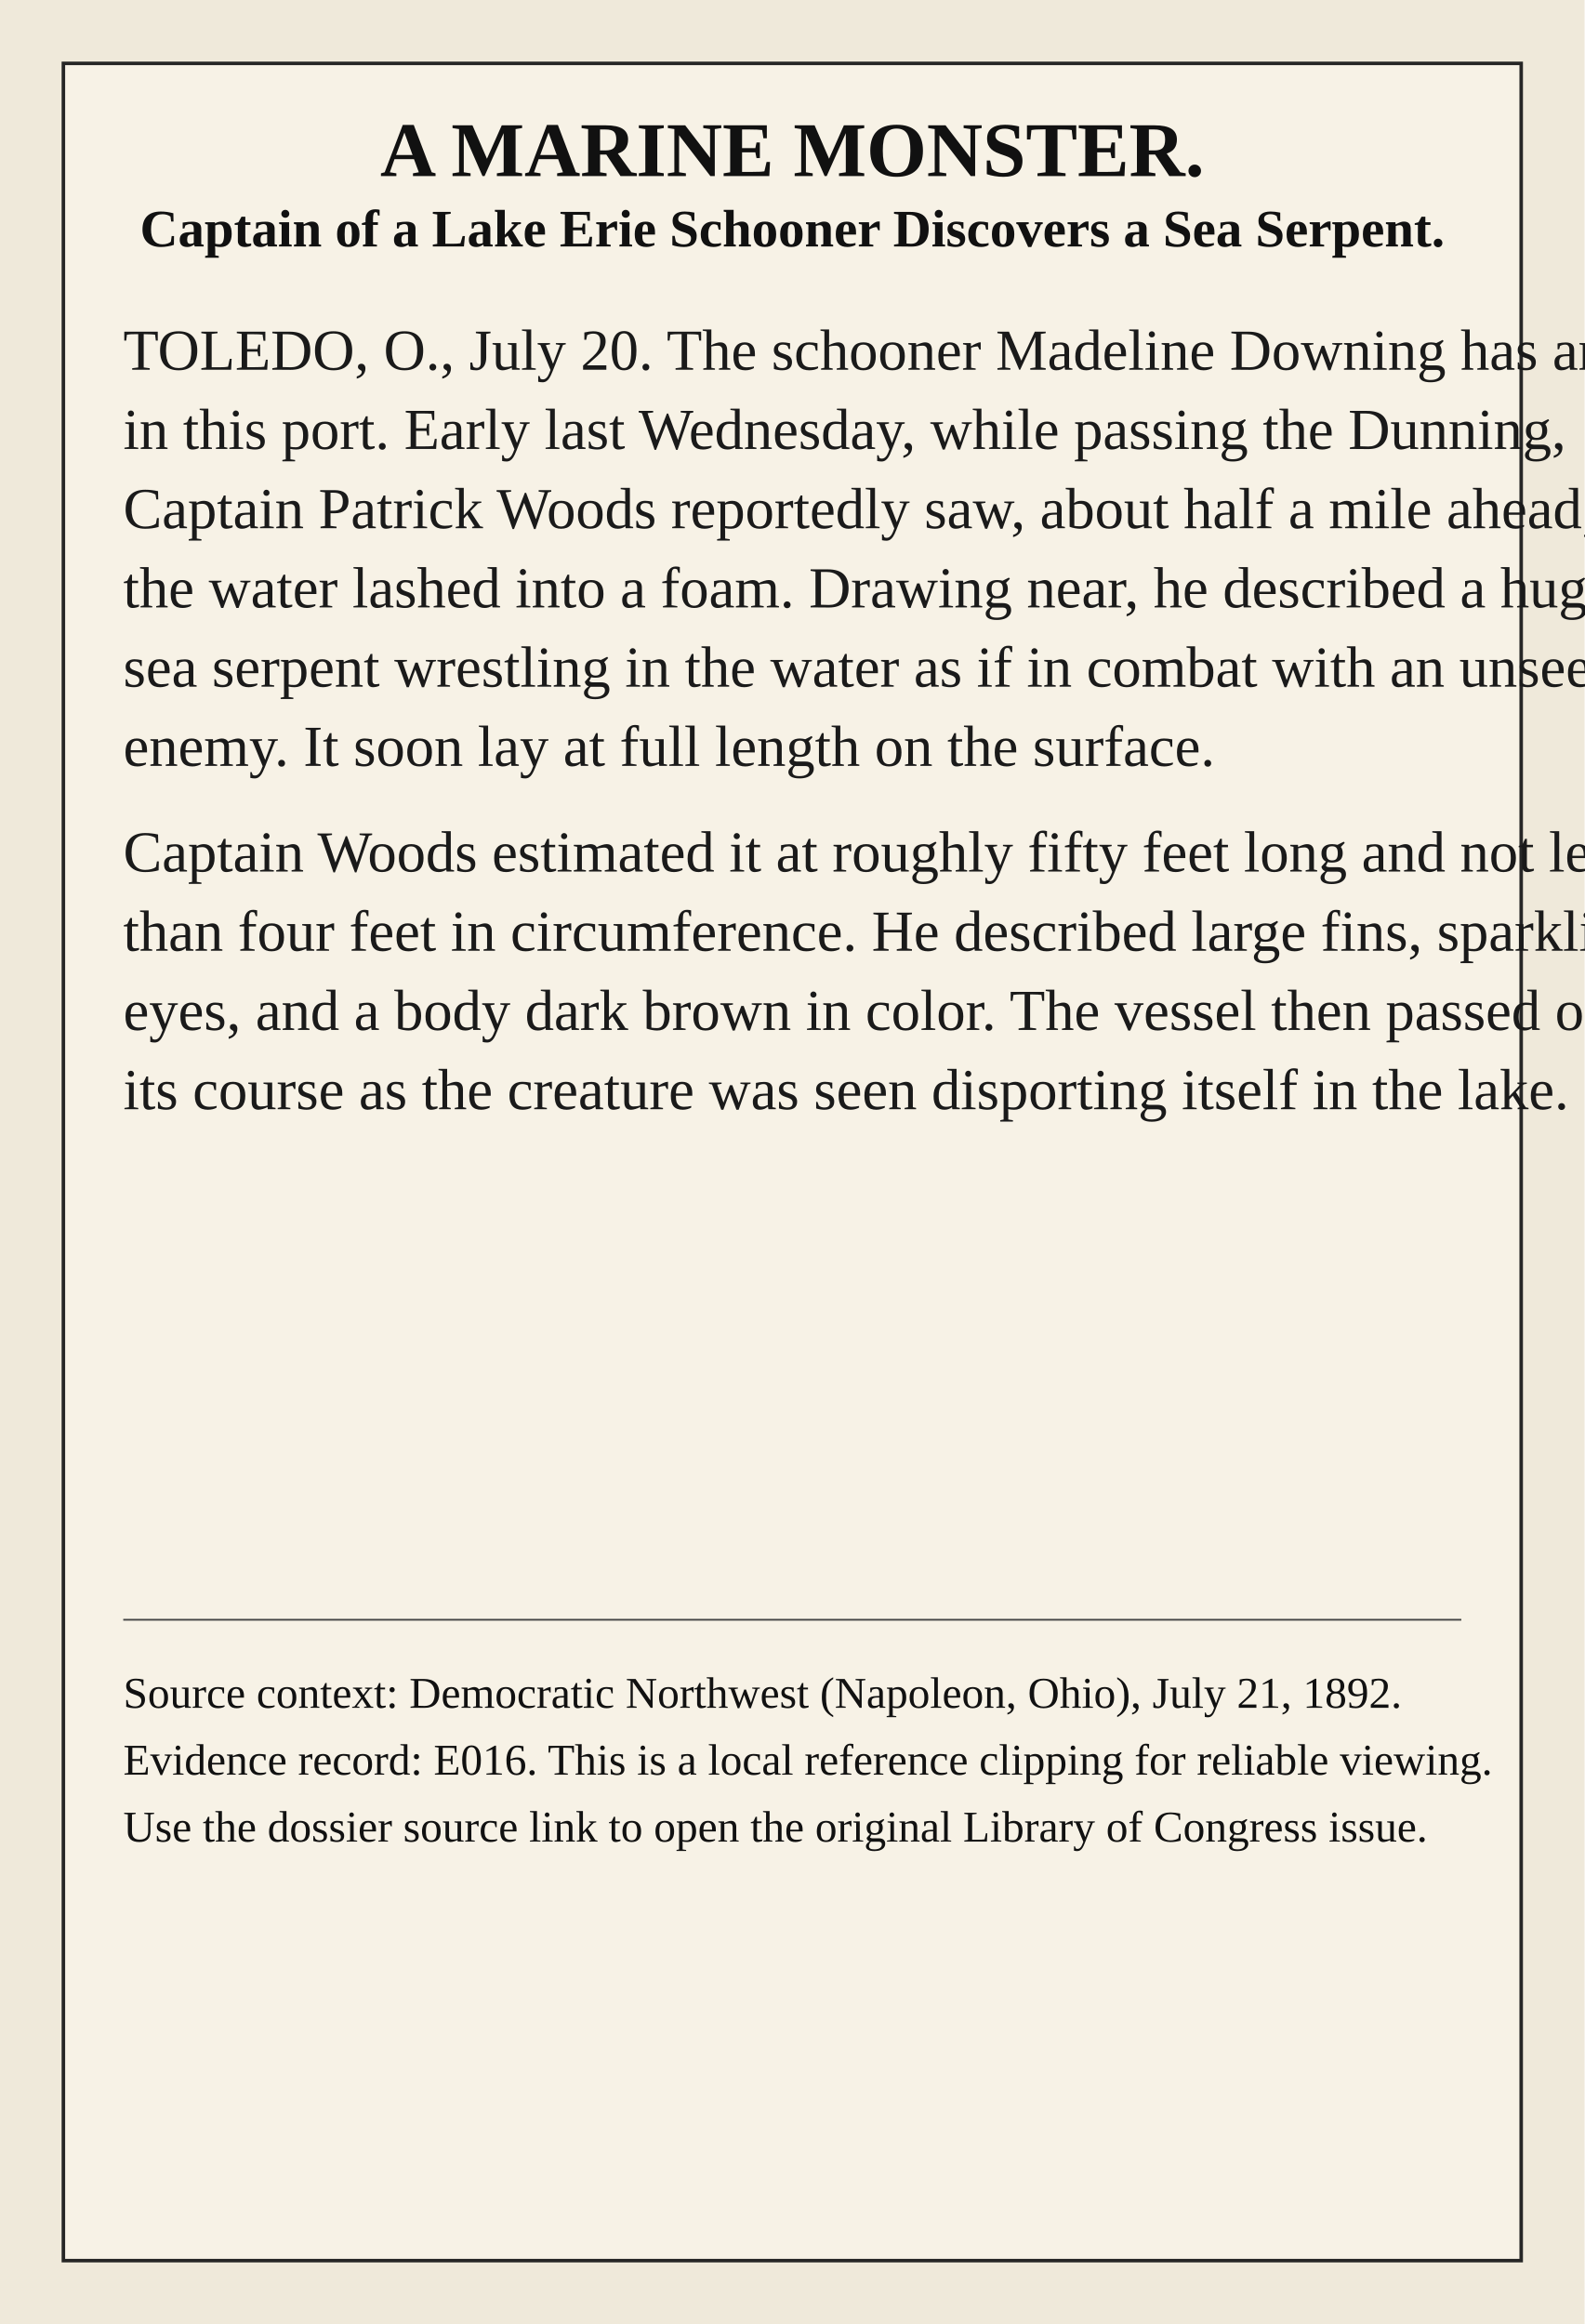
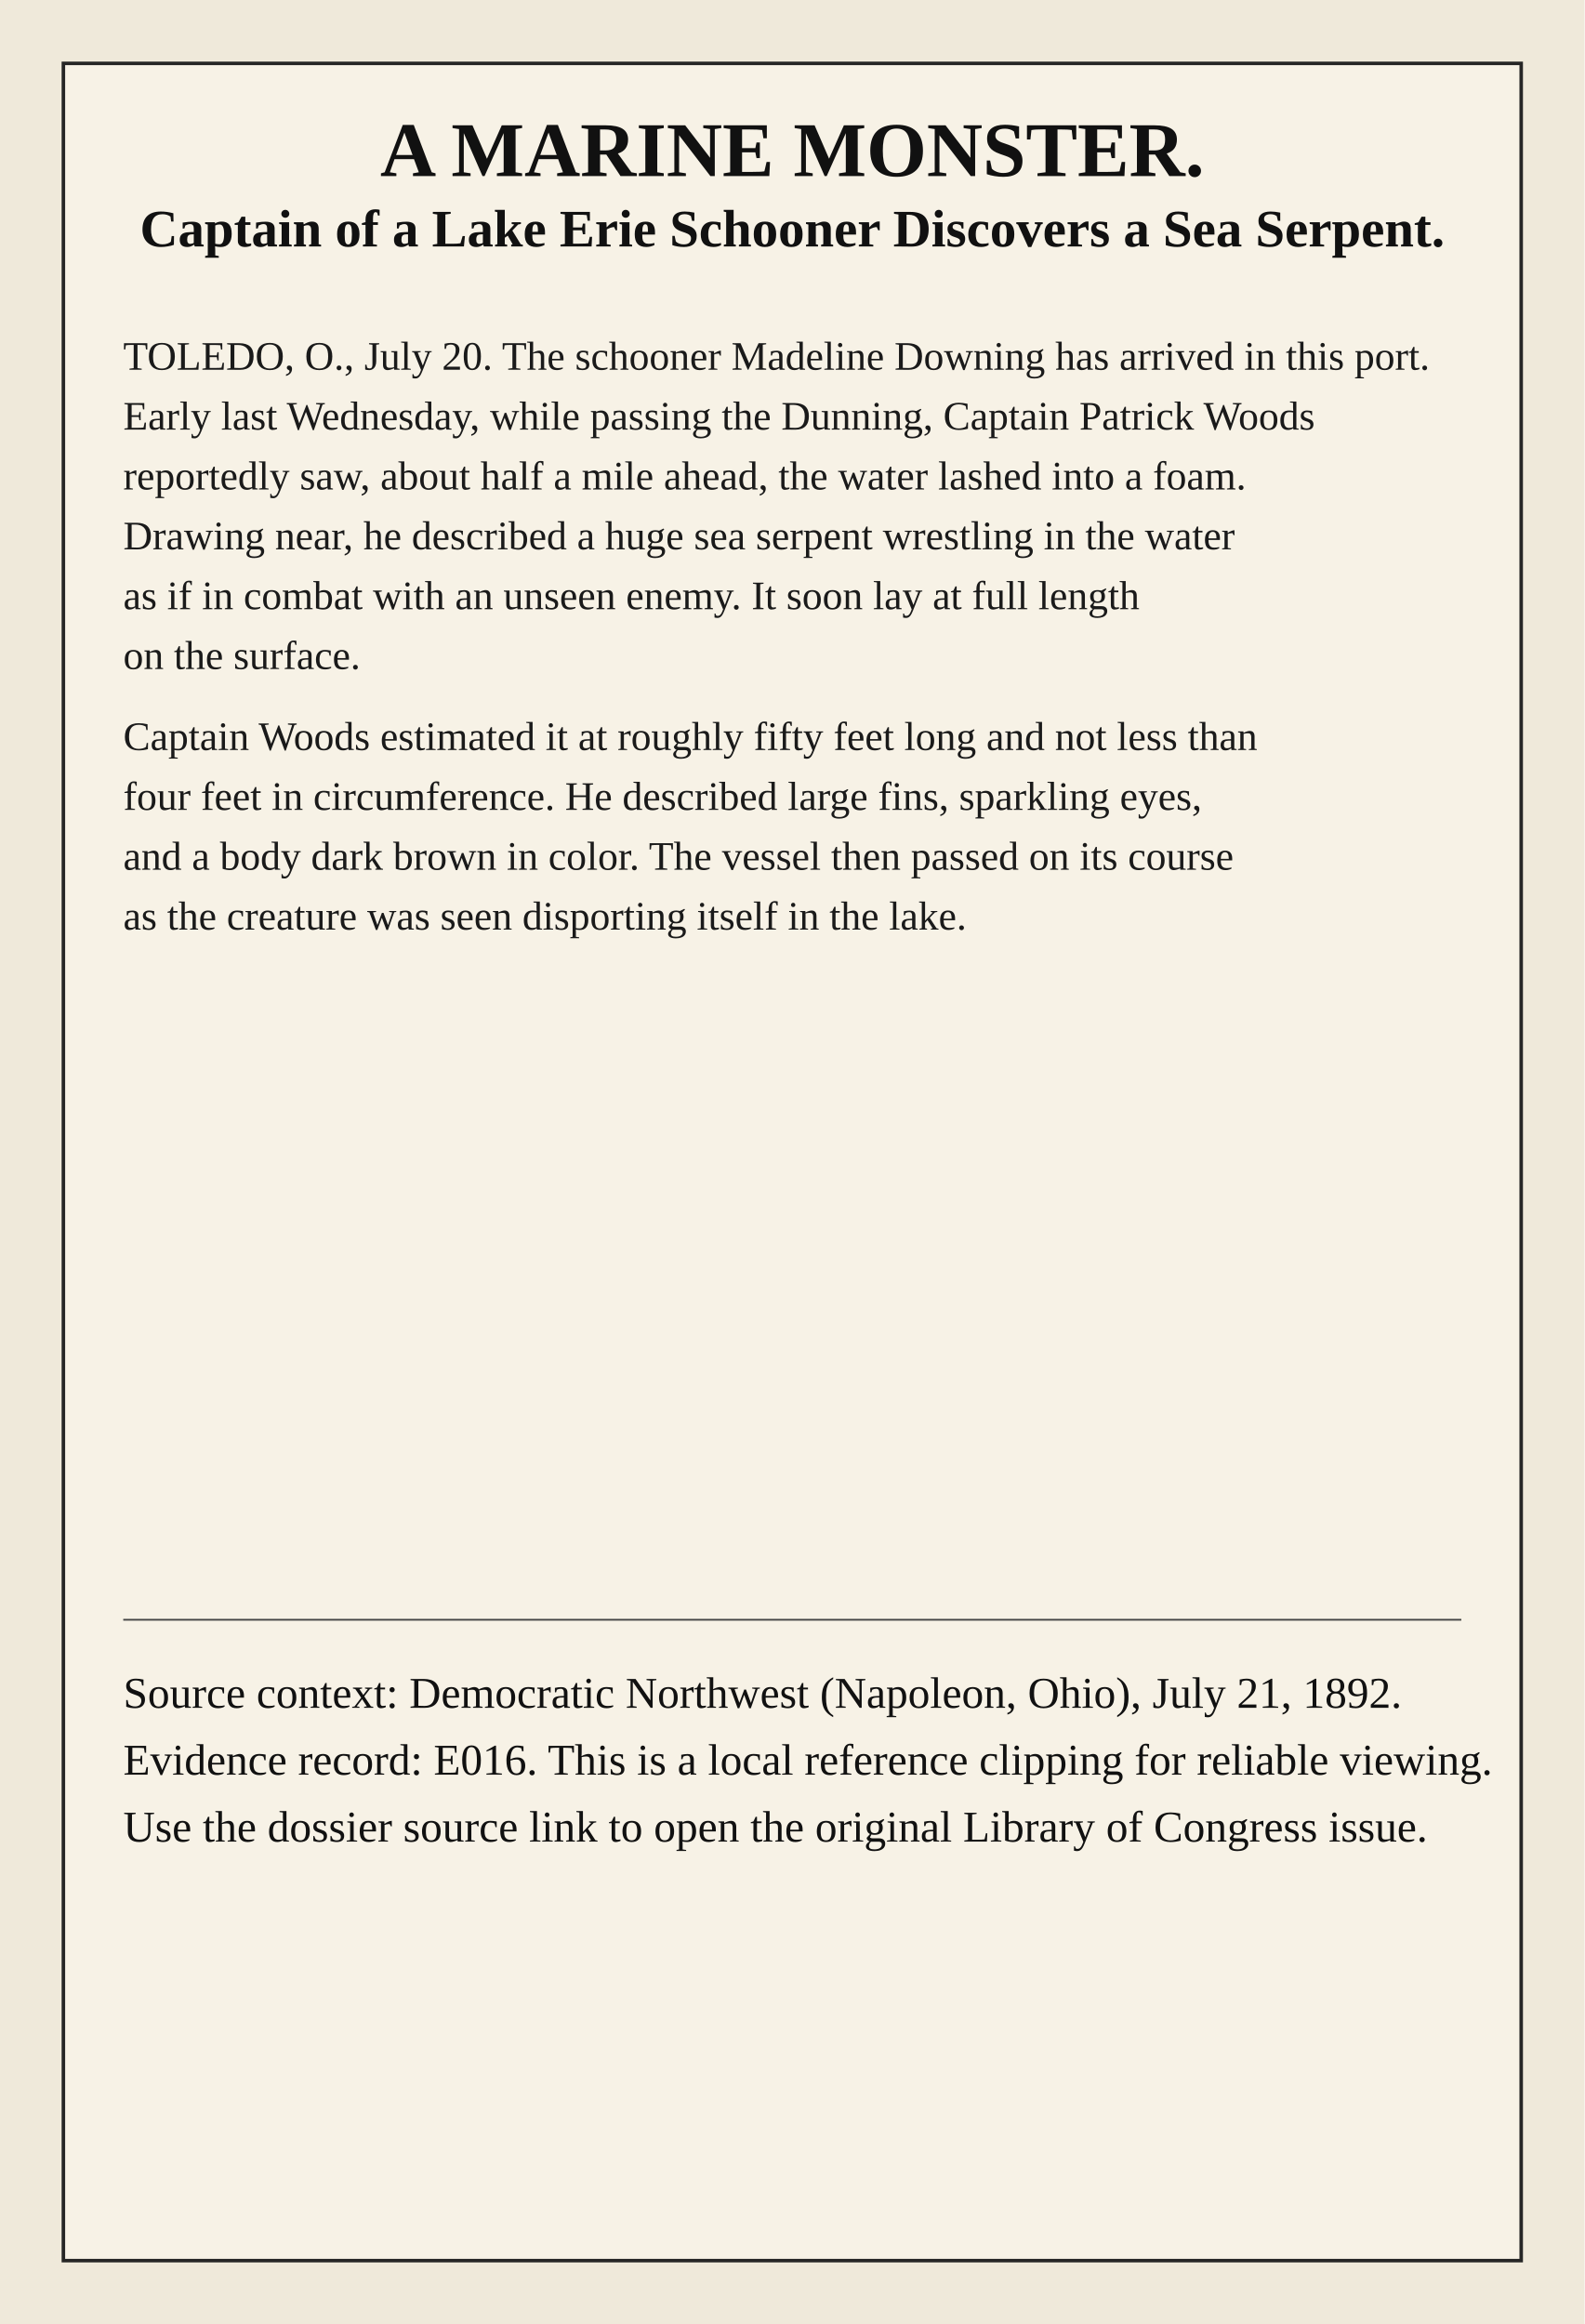
<svg xmlns="http://www.w3.org/2000/svg" width="900" height="1320" viewBox="0 0 900 1320" role="img" aria-labelledby="title desc">
  <rect width="900" height="1320" fill="#efe9da" />
  <rect x="36" y="36" width="828" height="1248" fill="#f7f2e6" stroke="#262626" stroke-width="2" />
  <text x="450" y="100" text-anchor="middle" font-family="Georgia, 'Times New Roman', serif" font-size="44" font-weight="700" fill="#111111">A MARINE MONSTER.</text>
  <text x="450" y="140" text-anchor="middle" font-family="Georgia, 'Times New Roman', serif" font-size="30" font-weight="600" fill="#111111">Captain of a Lake Erie Schooner Discovers a Sea Serpent.</text>
-   <text x="70" y="210" font-family="Georgia, 'Times New Roman', serif" font-size="33" fill="#1a1a1a">
-     <tspan x="70" dy="0">TOLEDO, O., July 20. The schooner Madeline Downing has arrived</tspan>
-     <tspan x="70" dy="45">in this port. Early last Wednesday, while passing the Dunning,</tspan>
-     <tspan x="70" dy="45">Captain Patrick Woods reportedly saw, about half a mile ahead,</tspan>
-     <tspan x="70" dy="45">the water lashed into a foam. Drawing near, he described a huge</tspan>
-     <tspan x="70" dy="45">sea serpent wrestling in the water as if in combat with an unseen</tspan>
-     <tspan x="70" dy="45">enemy. It soon lay at full length on the surface.</tspan>
-     <tspan x="70" dy="60">Captain Woods estimated it at roughly fifty feet long and not less</tspan>
-     <tspan x="70" dy="45">than four feet in circumference. He described large fins, sparkling</tspan>
-     <tspan x="70" dy="45">eyes, and a body dark brown in color. The vessel then passed on</tspan>
-     <tspan x="70" dy="45">its course as the creature was seen disporting itself in the lake.</tspan>
+   <text x="70" y="210" font-family="Georgia, 'Times New Roman', serif" font-size="23" fill="#1a1a1a">
+     <tspan x="70" dy="0">TOLEDO, O., July 20. The schooner Madeline Downing has arrived in this port.</tspan>
+     <tspan x="70" dy="34">Early last Wednesday, while passing the Dunning, Captain Patrick Woods</tspan>
+     <tspan x="70" dy="34">reportedly saw, about half a mile ahead, the water lashed into a foam.</tspan>
+     <tspan x="70" dy="34">Drawing near, he described a huge sea serpent wrestling in the water</tspan>
+     <tspan x="70" dy="34">as if in combat with an unseen enemy. It soon lay at full length</tspan>
+     <tspan x="70" dy="34">on the surface.</tspan>
+     <tspan x="70" dy="46">Captain Woods estimated it at roughly fifty feet long and not less than</tspan>
+     <tspan x="70" dy="34">four feet in circumference. He described large fins, sparkling eyes,</tspan>
+     <tspan x="70" dy="34">and a body dark brown in color. The vessel then passed on its course</tspan>
+     <tspan x="70" dy="34">as the creature was seen disporting itself in the lake.</tspan>
  </text>
  <line x1="70" y1="920" x2="830" y2="920" stroke="#444" stroke-width="1" />
  <text x="70" y="970" font-family="Georgia, 'Times New Roman', serif" font-size="25" fill="#111111">
    <tspan x="70" dy="0">Source context: Democratic Northwest (Napoleon, Ohio), July 21, 1892.</tspan>
    <tspan x="70" dy="38">Evidence record: E016. This is a local reference clipping for reliable viewing.</tspan>
    <tspan x="70" dy="38">Use the dossier source link to open the original Library of Congress issue.</tspan>
  </text>
</svg>
